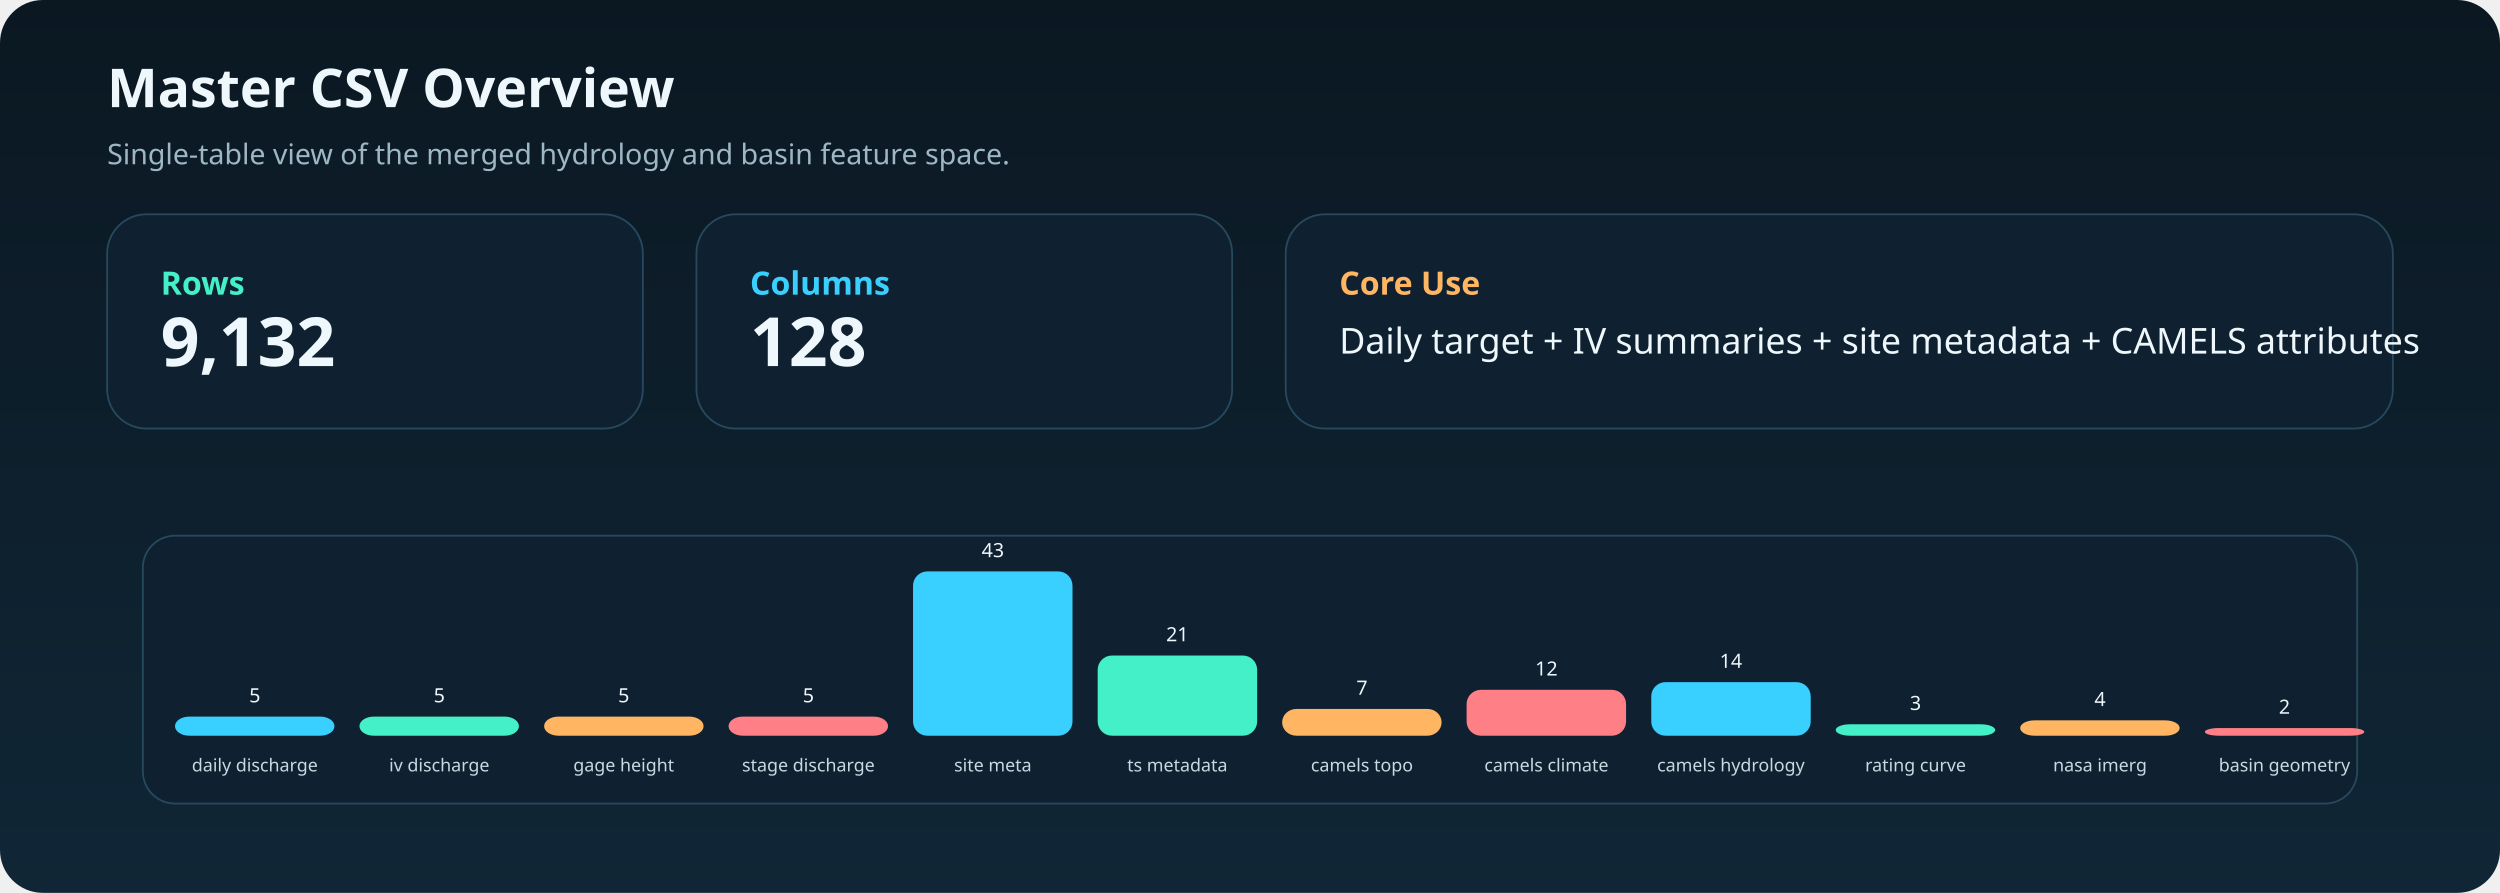
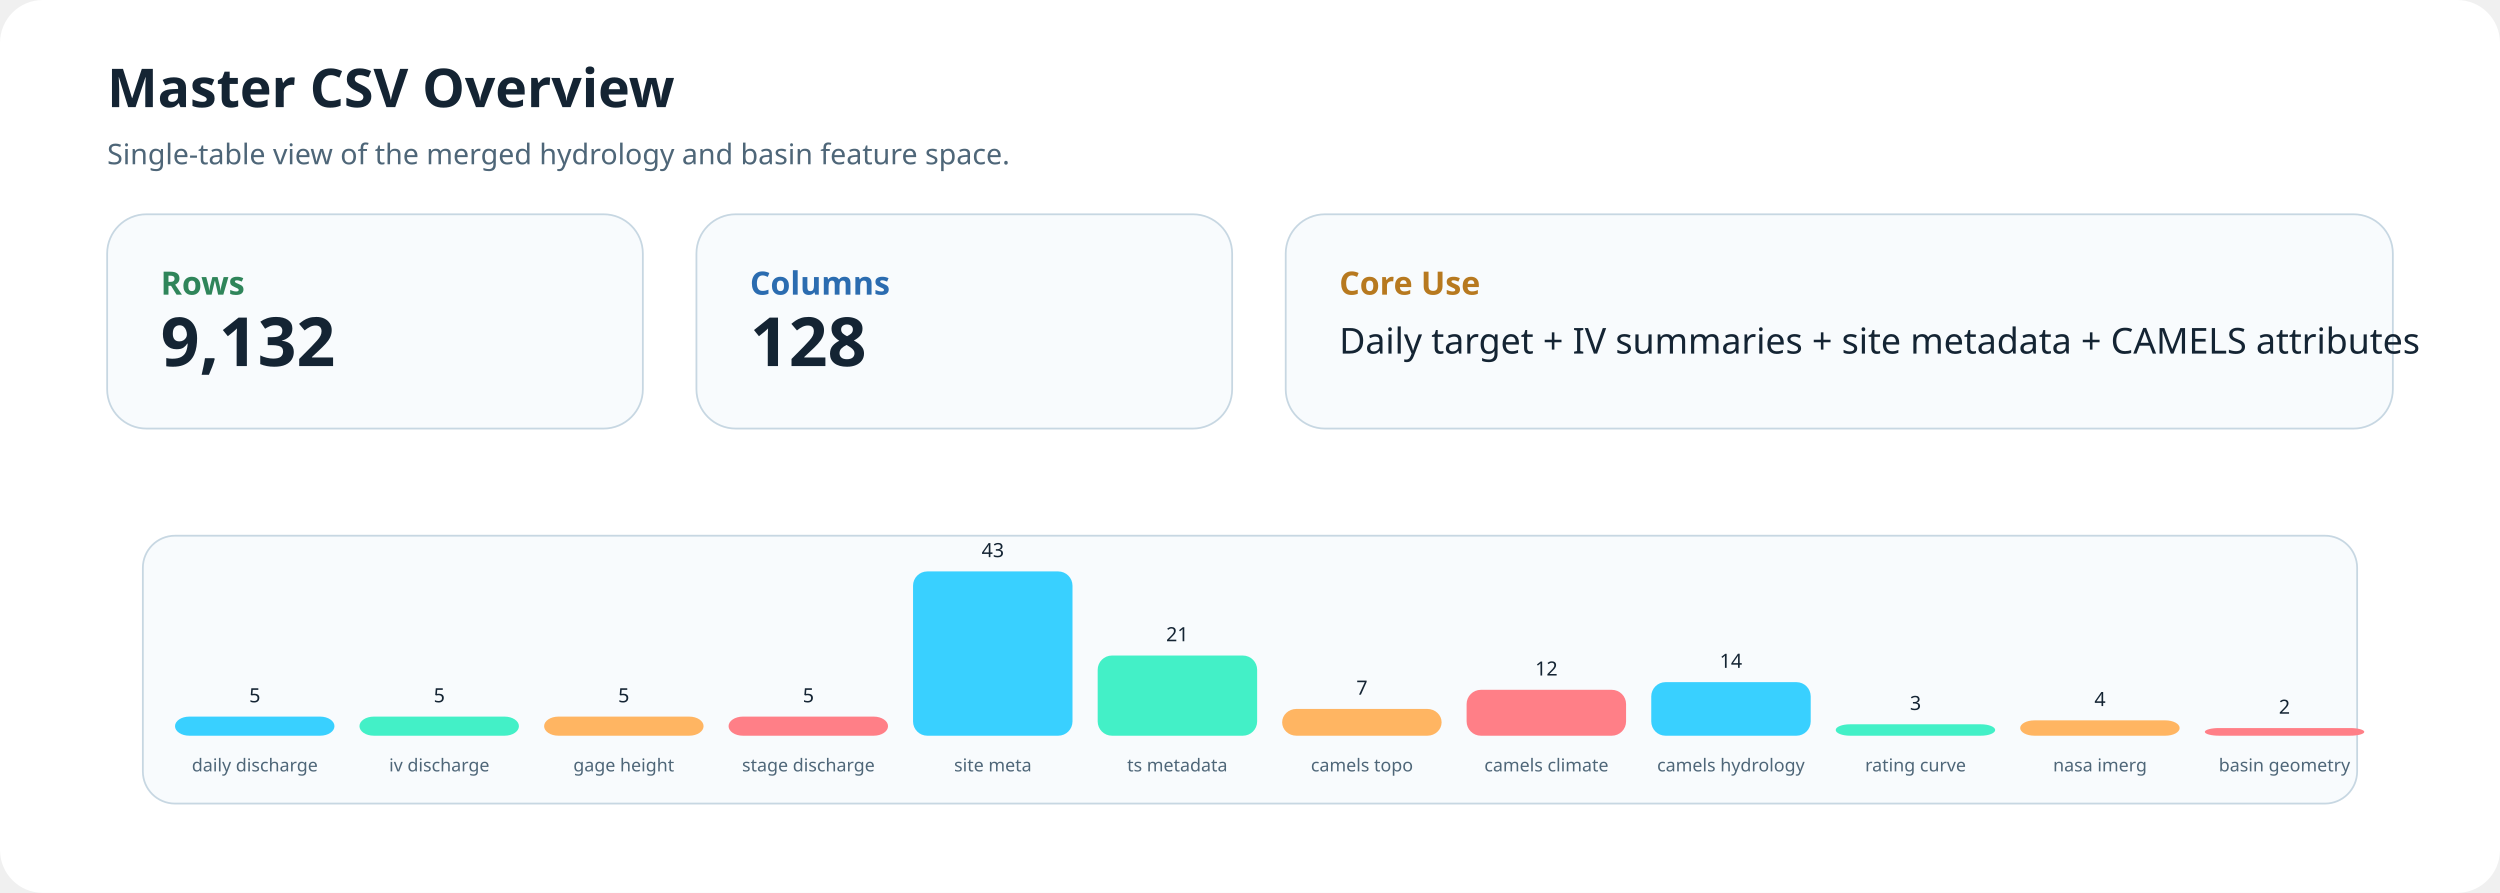
<svg xmlns="http://www.w3.org/2000/svg" width="1400" height="500" viewBox="0 0 1400 500">
-   <defs>
-     <linearGradient id="bg" x1="0" x2="0" y1="0" y2="1">
-       <stop offset="0%" stop-color="#0b1822" />
-       <stop offset="100%" stop-color="#102636" />
-     </linearGradient>
-     <filter id="shadow" x="-20%" y="-20%" width="140%" height="140%">
-       <feDropShadow dx="0" dy="10" stdDeviation="12" flood-color="#000000" flood-opacity="0.22" />
-     </filter>
-   </defs>
-   <rect width="1400" height="500" rx="24" fill="url(#bg)" />
-   <text x="60" y="60" fill="#eef7fb" font-size="30" font-family="Segoe UI" font-weight="700">Master CSV Overview</text>
-   <text x="60" y="92" fill="#9eb7c5" font-size="16" font-family="Segoe UI">Single-table view of the merged hydrology and basin feature space.</text>
-   <rect x="60" y="120" width="300" height="120" rx="22" fill="#0f2130" stroke="#27495e" />
-   <text x="90" y="165" fill="#43f0c7" font-size="18" font-family="Segoe UI" font-weight="700">Rows</text>
-   <text x="90" y="205" fill="#eef7fb" font-size="38" font-family="Segoe UI" font-weight="700">9,132</text>
-   <rect x="390" y="120" width="300" height="120" rx="22" fill="#0f2130" stroke="#27495e" />
-   <text x="420" y="165" fill="#39d0ff" font-size="18" font-family="Segoe UI" font-weight="700">Columns</text>
-   <text x="420" y="205" fill="#eef7fb" font-size="38" font-family="Segoe UI" font-weight="700">128</text>
-   <rect x="720" y="120" width="620" height="120" rx="22" fill="#0f2130" stroke="#27495e" />
-   <text x="750" y="165" fill="#ffb562" font-size="18" font-family="Segoe UI" font-weight="700">Core Use</text>
-   <text x="750" y="198" fill="#eef7fb" font-size="20" font-family="Segoe UI">Daily target + IV summaries + site metadata + CAMELS attributes</text>
-   <rect x="80" y="300" width="1240" height="150" rx="18" fill="#0f2130" stroke="#27495e" />
+   <defs />
+   <rect width="1400" height="500" rx="24" fill="#ffffff" />
+   <text x="60" y="60" fill="#142433" font-size="30" font-family="Segoe UI" font-weight="700">Master CSV Overview</text>
+   <text x="60" y="92" fill="#4e6678" font-size="16" font-family="Segoe UI">Single-table view of the merged hydrology and basin feature space.</text>
+   <rect x="60" y="120" width="300" height="120" rx="22" fill="#f8fbfd" stroke="#c7d7e2" />
+   <text x="90" y="165" fill="#2f855a" font-size="18" font-family="Segoe UI" font-weight="700">Rows</text>
+   <text x="90" y="205" fill="#142433" font-size="38" font-family="Segoe UI" font-weight="700">9,132</text>
+   <rect x="390" y="120" width="300" height="120" rx="22" fill="#f8fbfd" stroke="#c7d7e2" />
+   <text x="420" y="165" fill="#2b6cb0" font-size="18" font-family="Segoe UI" font-weight="700">Columns</text>
+   <text x="420" y="205" fill="#142433" font-size="38" font-family="Segoe UI" font-weight="700">128</text>
+   <rect x="720" y="120" width="620" height="120" rx="22" fill="#f8fbfd" stroke="#c7d7e2" />
+   <text x="750" y="165" fill="#b7791f" font-size="18" font-family="Segoe UI" font-weight="700">Core Use</text>
+   <text x="750" y="198" fill="#142433" font-size="20" font-family="Segoe UI">Daily target + IV summaries + site metadata + CAMELS attributes</text>
+   <rect x="80" y="300" width="1240" height="150" rx="18" fill="#f8fbfd" stroke="#c7d7e2" />
  <rect x="98.0" y="401.3" width="89.3" height="10.7" rx="8" fill="#39d0ff" />
-   <text x="142.7" y="432" text-anchor="middle" fill="#c9d9e2" font-size="10" font-family="Segoe UI">daily discharge</text>
-   <text x="142.7" y="393.3" text-anchor="middle" fill="#eef7fb" font-size="11" font-family="Segoe UI">5</text>
+   <text x="142.7" y="432" text-anchor="middle" fill="#4e6678" font-size="10" font-family="Segoe UI">daily discharge</text>
+   <text x="142.7" y="393.3" text-anchor="middle" fill="#142433" font-size="11" font-family="Segoe UI">5</text>
  <rect x="201.3" y="401.3" width="89.3" height="10.7" rx="8" fill="#43f0c7" />
-   <text x="246.0" y="432" text-anchor="middle" fill="#c9d9e2" font-size="10" font-family="Segoe UI">iv discharge</text>
-   <text x="246.0" y="393.3" text-anchor="middle" fill="#eef7fb" font-size="11" font-family="Segoe UI">5</text>
+   <text x="246.0" y="432" text-anchor="middle" fill="#4e6678" font-size="10" font-family="Segoe UI">iv discharge</text>
+   <text x="246.0" y="393.3" text-anchor="middle" fill="#142433" font-size="11" font-family="Segoe UI">5</text>
  <rect x="304.7" y="401.3" width="89.3" height="10.7" rx="8" fill="#ffb562" />
-   <text x="349.3" y="432" text-anchor="middle" fill="#c9d9e2" font-size="10" font-family="Segoe UI">gage height</text>
-   <text x="349.3" y="393.3" text-anchor="middle" fill="#eef7fb" font-size="11" font-family="Segoe UI">5</text>
+   <text x="349.3" y="432" text-anchor="middle" fill="#4e6678" font-size="10" font-family="Segoe UI">gage height</text>
+   <text x="349.3" y="393.3" text-anchor="middle" fill="#142433" font-size="11" font-family="Segoe UI">5</text>
  <rect x="408.0" y="401.3" width="89.3" height="10.7" rx="8" fill="#ff7f87" />
-   <text x="452.7" y="432" text-anchor="middle" fill="#c9d9e2" font-size="10" font-family="Segoe UI">stage discharge</text>
-   <text x="452.7" y="393.3" text-anchor="middle" fill="#eef7fb" font-size="11" font-family="Segoe UI">5</text>
+   <text x="452.7" y="432" text-anchor="middle" fill="#4e6678" font-size="10" font-family="Segoe UI">stage discharge</text>
+   <text x="452.7" y="393.3" text-anchor="middle" fill="#142433" font-size="11" font-family="Segoe UI">5</text>
  <rect x="511.3" y="320.0" width="89.3" height="92.0" rx="8" fill="#39d0ff" />
-   <text x="556.0" y="432" text-anchor="middle" fill="#c9d9e2" font-size="10" font-family="Segoe UI">site meta</text>
-   <text x="556.0" y="312.0" text-anchor="middle" fill="#eef7fb" font-size="11" font-family="Segoe UI">43</text>
+   <text x="556.0" y="432" text-anchor="middle" fill="#4e6678" font-size="10" font-family="Segoe UI">site meta</text>
+   <text x="556.0" y="312.0" text-anchor="middle" fill="#142433" font-size="11" font-family="Segoe UI">43</text>
  <rect x="614.7" y="367.1" width="89.3" height="44.9" rx="8" fill="#43f0c7" />
-   <text x="659.3" y="432" text-anchor="middle" fill="#c9d9e2" font-size="10" font-family="Segoe UI">ts metadata</text>
-   <text x="659.3" y="359.1" text-anchor="middle" fill="#eef7fb" font-size="11" font-family="Segoe UI">21</text>
+   <text x="659.3" y="432" text-anchor="middle" fill="#4e6678" font-size="10" font-family="Segoe UI">ts metadata</text>
+   <text x="659.3" y="359.1" text-anchor="middle" fill="#142433" font-size="11" font-family="Segoe UI">21</text>
  <rect x="718.0" y="397.0" width="89.3" height="15.0" rx="8" fill="#ffb562" />
-   <text x="762.7" y="432" text-anchor="middle" fill="#c9d9e2" font-size="10" font-family="Segoe UI">camels topo</text>
-   <text x="762.7" y="389.0" text-anchor="middle" fill="#eef7fb" font-size="11" font-family="Segoe UI">7</text>
+   <text x="762.7" y="432" text-anchor="middle" fill="#4e6678" font-size="10" font-family="Segoe UI">camels topo</text>
+   <text x="762.7" y="389.0" text-anchor="middle" fill="#142433" font-size="11" font-family="Segoe UI">7</text>
  <rect x="821.3" y="386.3" width="89.3" height="25.7" rx="8" fill="#ff7f87" />
-   <text x="866.0" y="432" text-anchor="middle" fill="#c9d9e2" font-size="10" font-family="Segoe UI">camels climate</text>
-   <text x="866.0" y="378.3" text-anchor="middle" fill="#eef7fb" font-size="11" font-family="Segoe UI">12</text>
+   <text x="866.0" y="432" text-anchor="middle" fill="#4e6678" font-size="10" font-family="Segoe UI">camels climate</text>
+   <text x="866.0" y="378.3" text-anchor="middle" fill="#142433" font-size="11" font-family="Segoe UI">12</text>
  <rect x="924.7" y="382.0" width="89.3" height="30.0" rx="8" fill="#39d0ff" />
-   <text x="969.3" y="432" text-anchor="middle" fill="#c9d9e2" font-size="10" font-family="Segoe UI">camels hydrology</text>
-   <text x="969.3" y="374.0" text-anchor="middle" fill="#eef7fb" font-size="11" font-family="Segoe UI">14</text>
+   <text x="969.3" y="432" text-anchor="middle" fill="#4e6678" font-size="10" font-family="Segoe UI">camels hydrology</text>
+   <text x="969.3" y="374.0" text-anchor="middle" fill="#142433" font-size="11" font-family="Segoe UI">14</text>
  <rect x="1028.0" y="405.6" width="89.3" height="6.4" rx="8" fill="#43f0c7" />
-   <text x="1072.7" y="432" text-anchor="middle" fill="#c9d9e2" font-size="10" font-family="Segoe UI">rating curve</text>
-   <text x="1072.7" y="397.6" text-anchor="middle" fill="#eef7fb" font-size="11" font-family="Segoe UI">3</text>
+   <text x="1072.7" y="432" text-anchor="middle" fill="#4e6678" font-size="10" font-family="Segoe UI">rating curve</text>
+   <text x="1072.7" y="397.6" text-anchor="middle" fill="#142433" font-size="11" font-family="Segoe UI">3</text>
  <rect x="1131.3" y="403.4" width="89.3" height="8.6" rx="8" fill="#ffb562" />
-   <text x="1176.0" y="432" text-anchor="middle" fill="#c9d9e2" font-size="10" font-family="Segoe UI">nasa imerg</text>
-   <text x="1176.0" y="395.4" text-anchor="middle" fill="#eef7fb" font-size="11" font-family="Segoe UI">4</text>
+   <text x="1176.0" y="432" text-anchor="middle" fill="#4e6678" font-size="10" font-family="Segoe UI">nasa imerg</text>
+   <text x="1176.0" y="395.4" text-anchor="middle" fill="#142433" font-size="11" font-family="Segoe UI">4</text>
  <rect x="1234.7" y="407.7" width="89.3" height="4.3" rx="8" fill="#ff7f87" />
-   <text x="1279.3" y="432" text-anchor="middle" fill="#c9d9e2" font-size="10" font-family="Segoe UI">basin geometry</text>
-   <text x="1279.3" y="399.7" text-anchor="middle" fill="#eef7fb" font-size="11" font-family="Segoe UI">2</text>
+   <text x="1279.3" y="432" text-anchor="middle" fill="#4e6678" font-size="10" font-family="Segoe UI">basin geometry</text>
+   <text x="1279.3" y="399.7" text-anchor="middle" fill="#142433" font-size="11" font-family="Segoe UI">2</text>
</svg>
